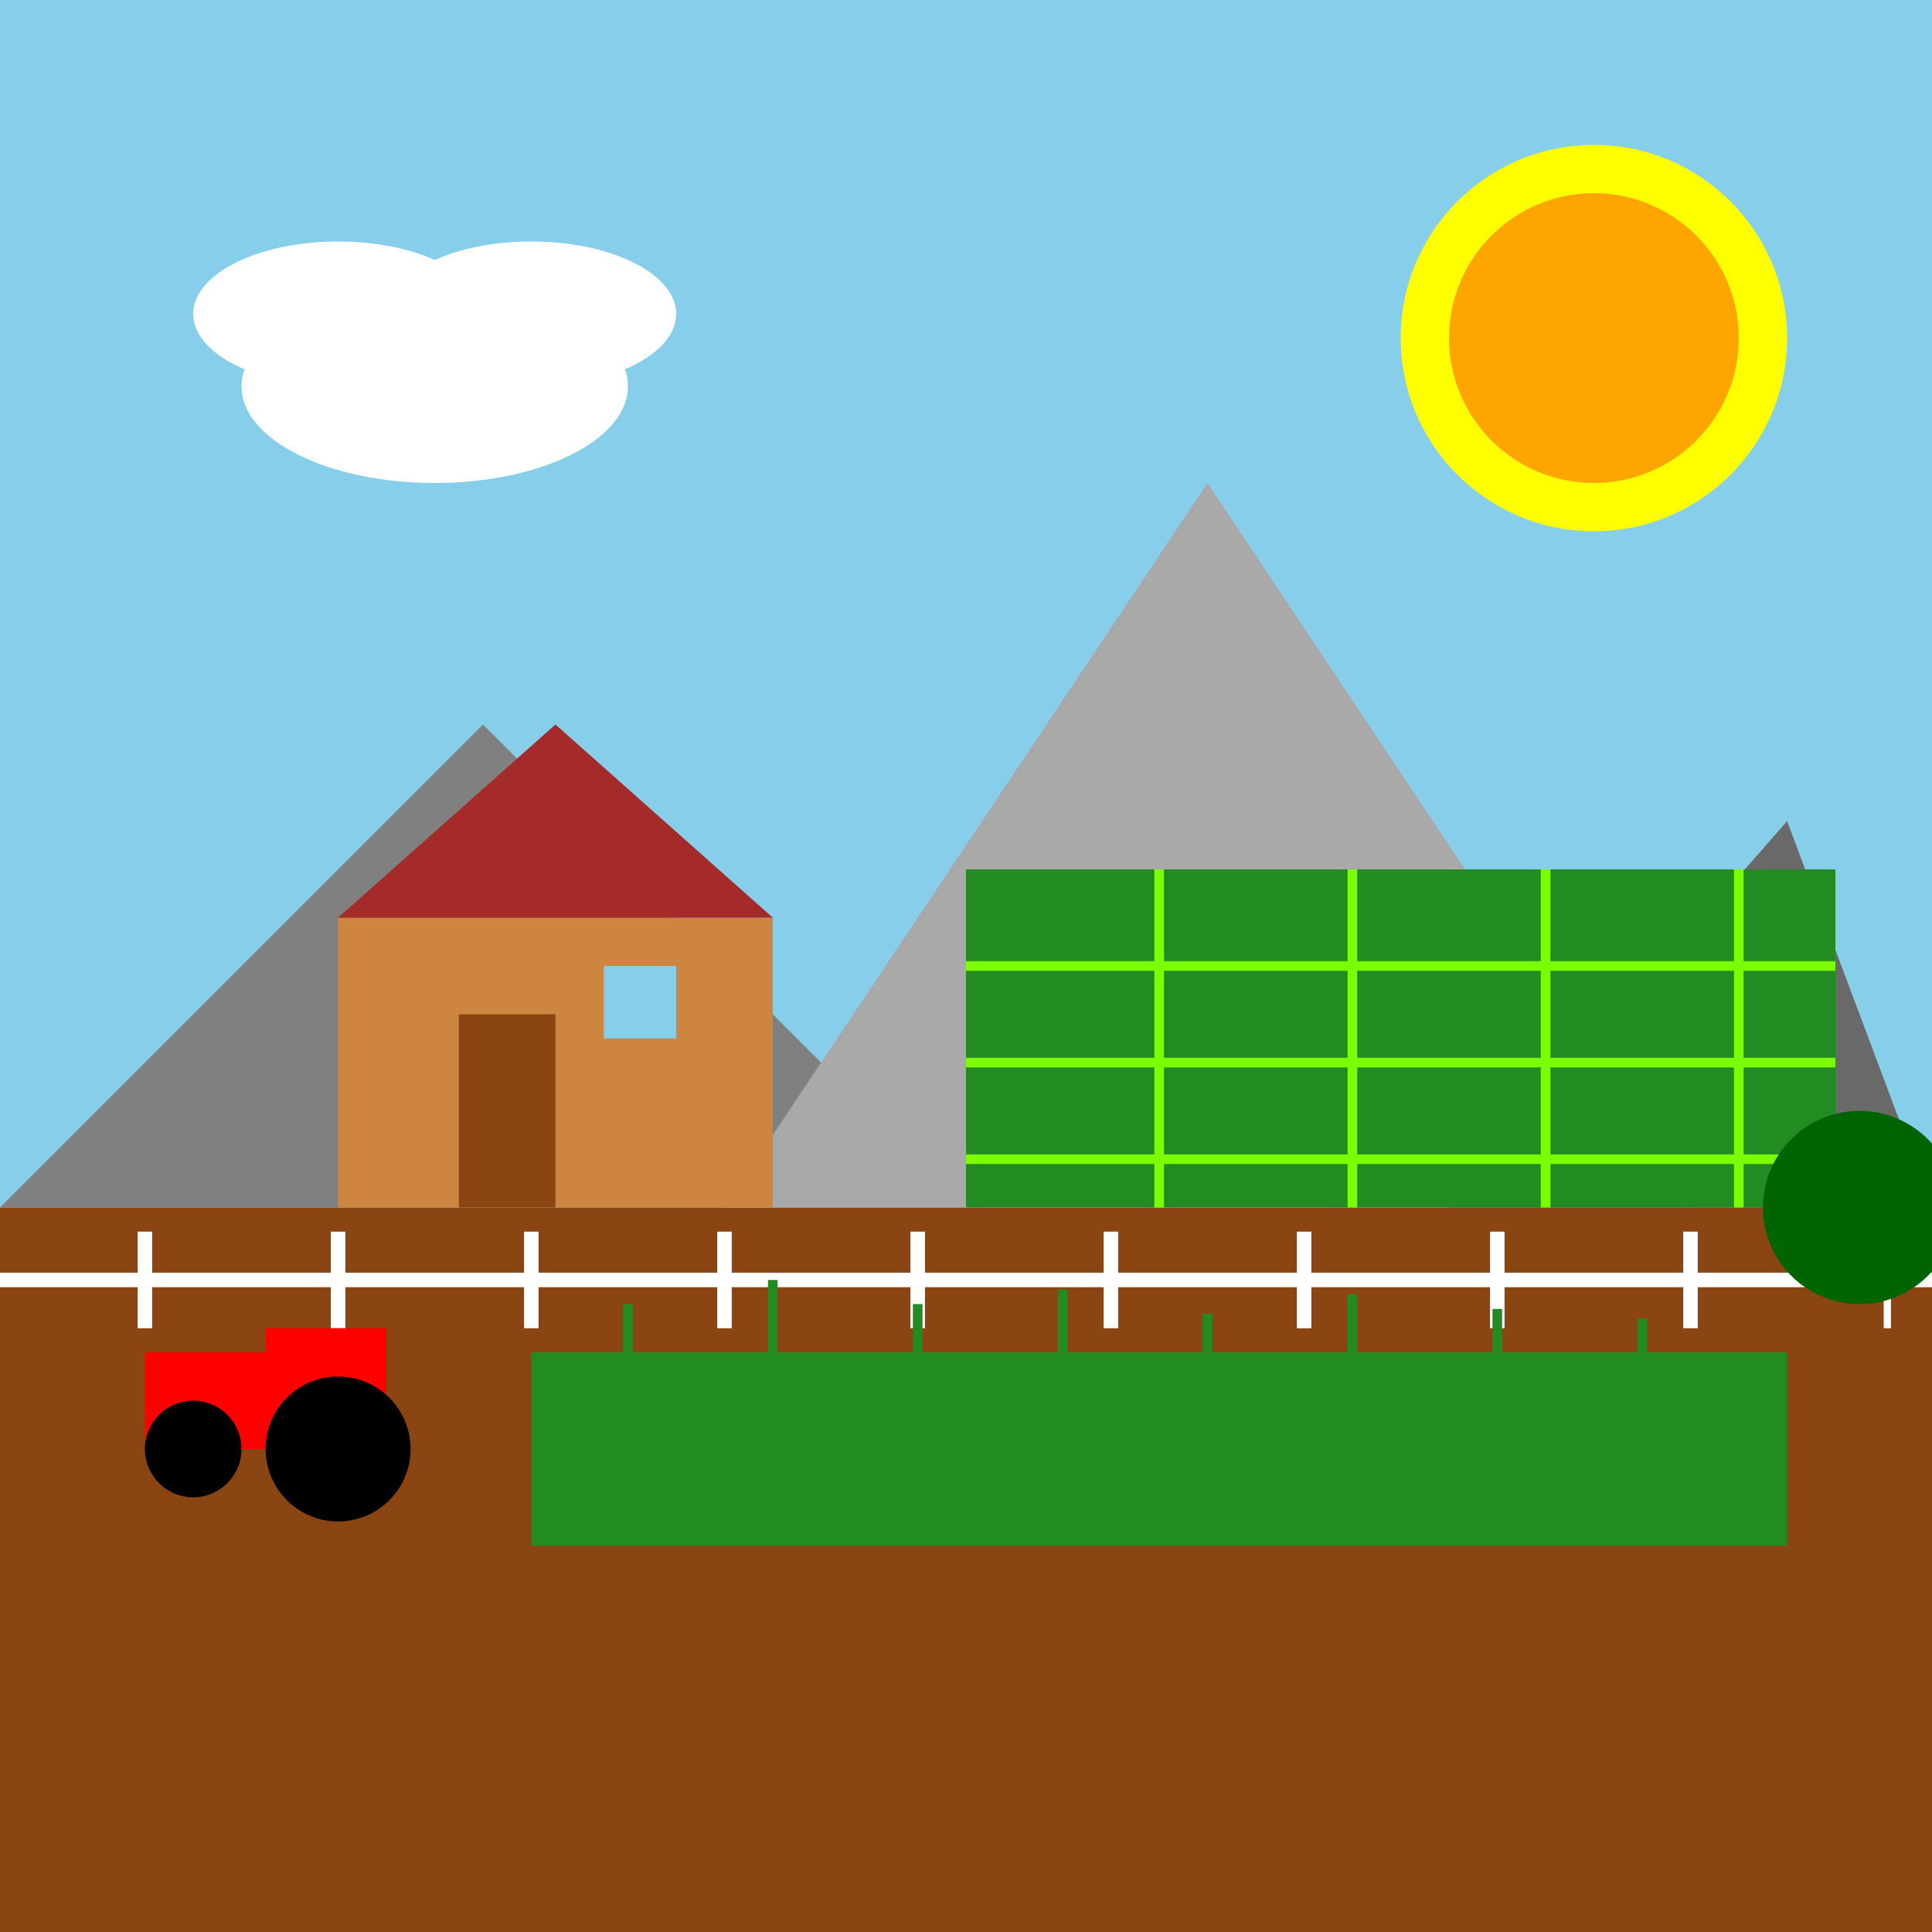
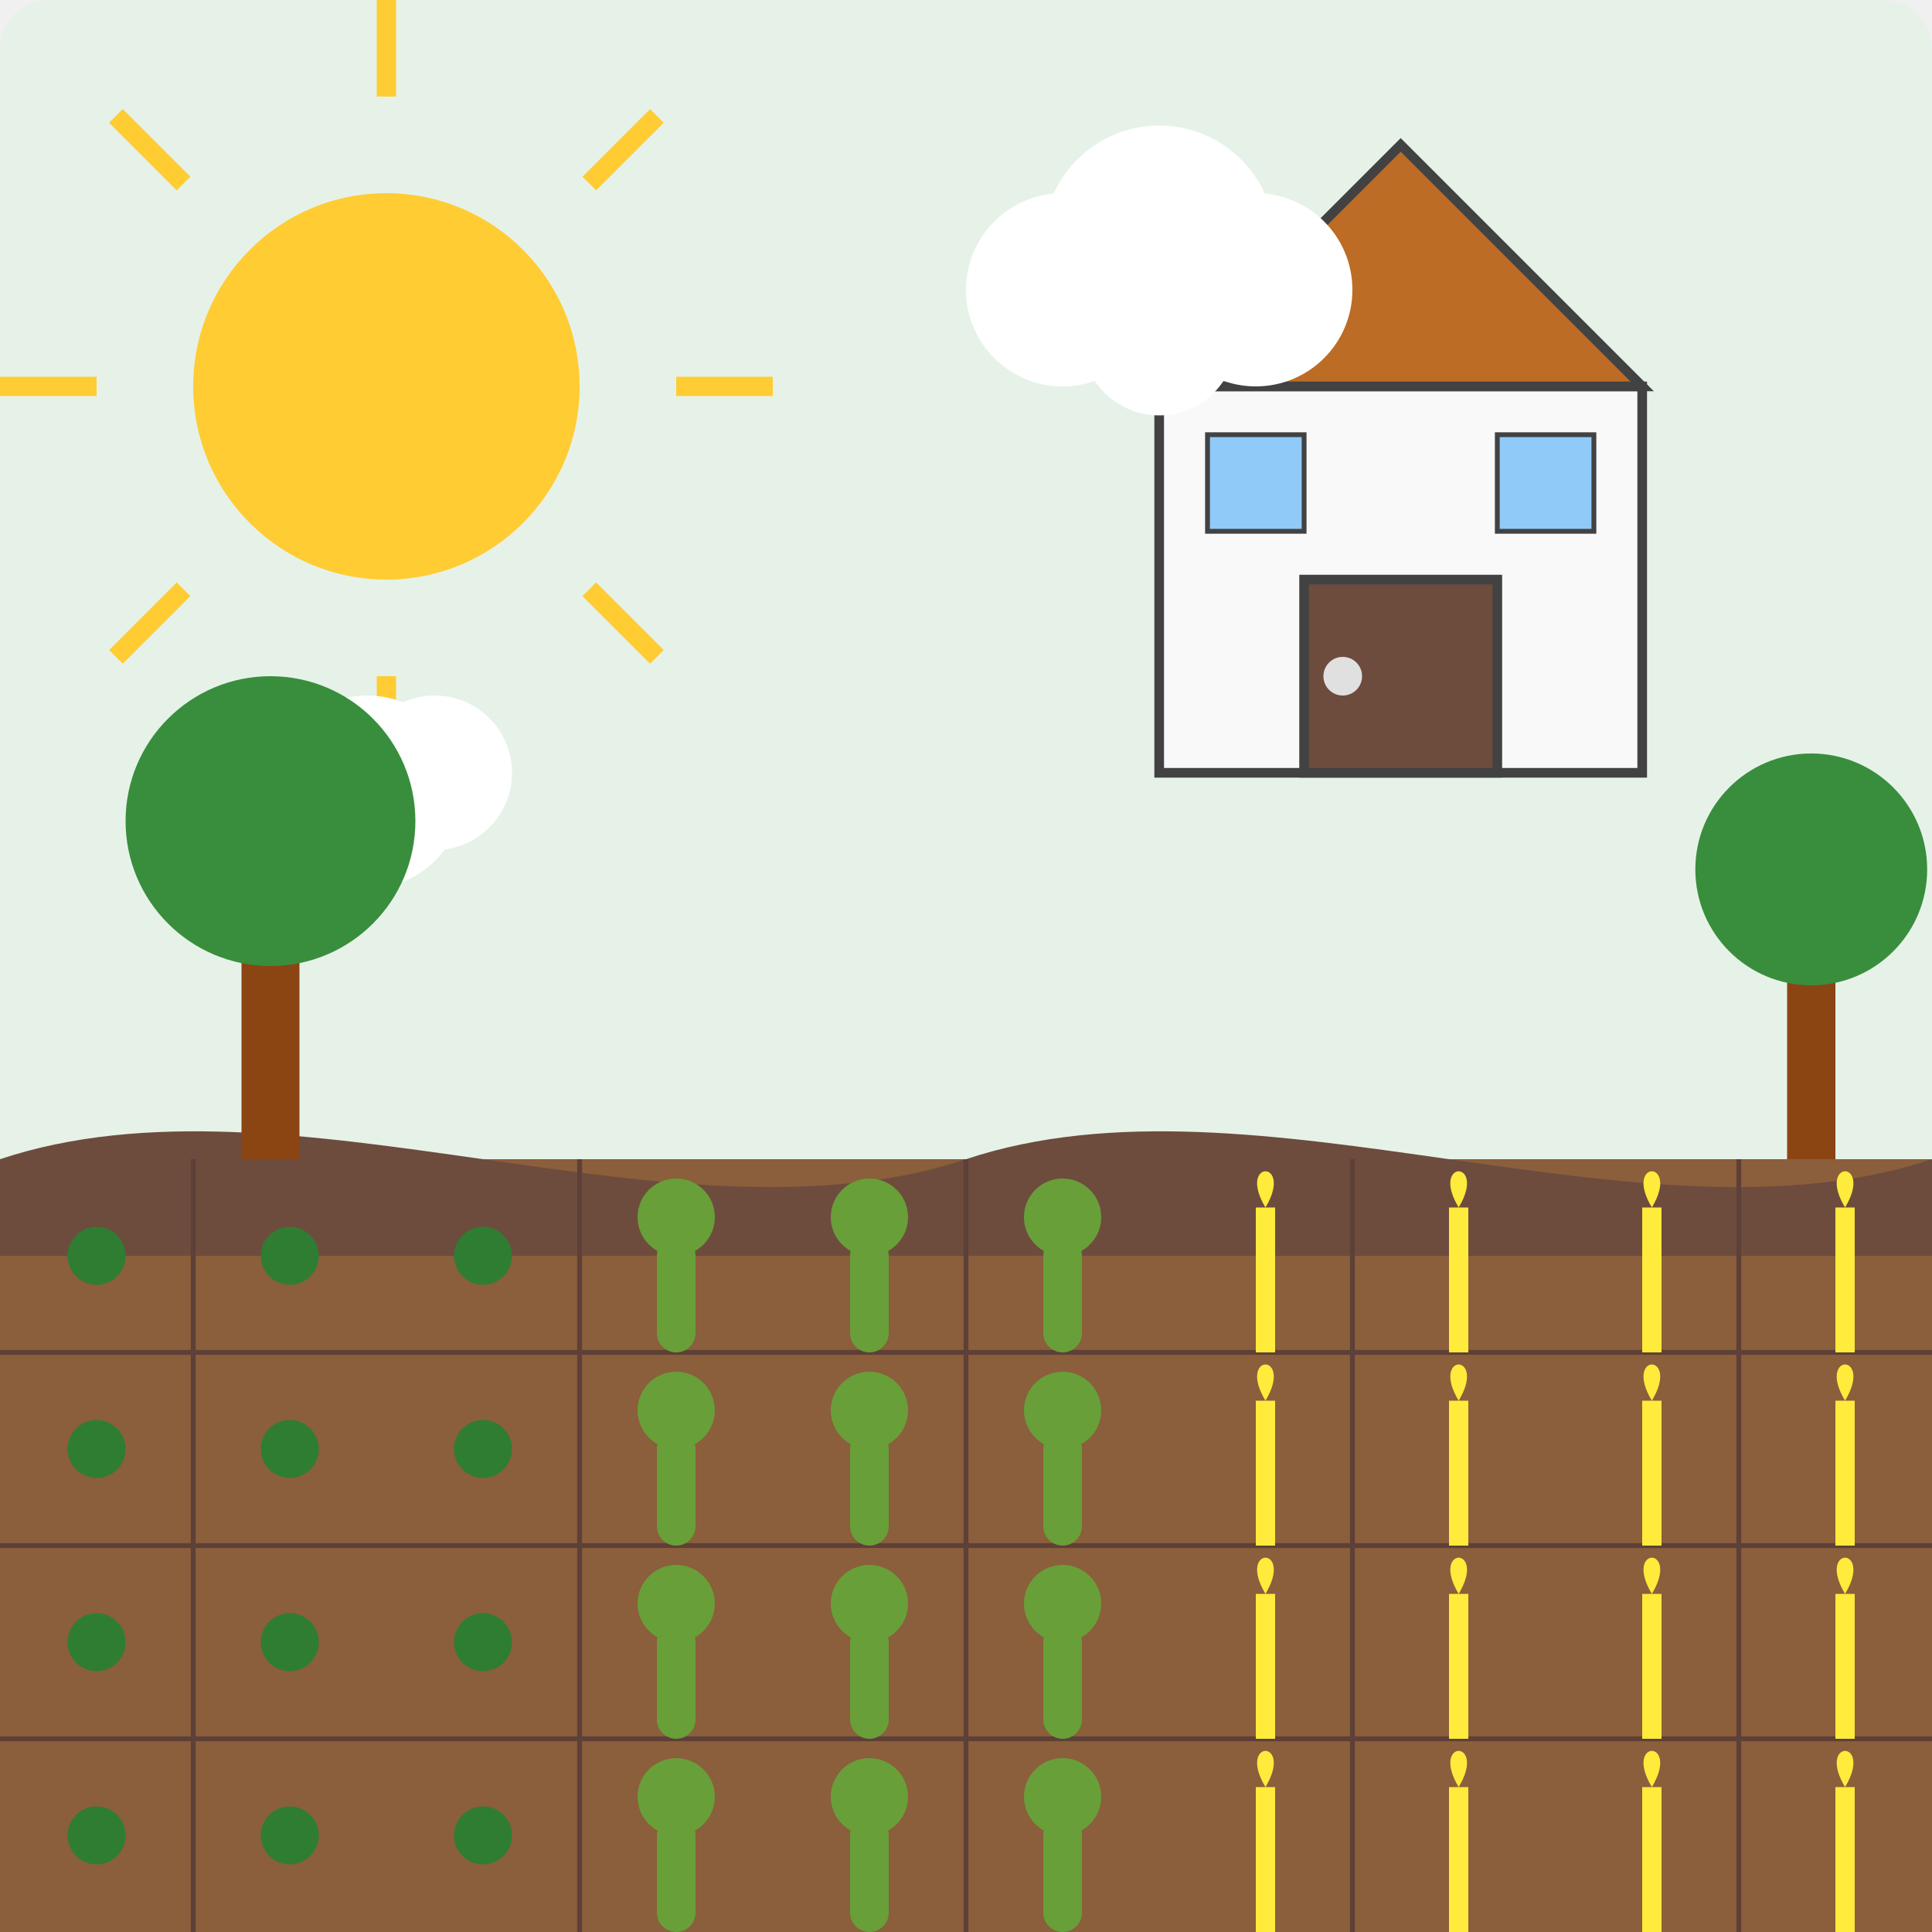
- <svg xmlns="http://www.w3.org/2000/svg" viewBox="0 0 400 400">
-   <rect x="0" y="0" width="400" height="250" fill="#87CEEB" />
-   <rect x="0" y="250" width="400" height="150" fill="#8B4513" />
-   <circle cx="330" cy="70" r="40" fill="#FFFF00" />
-   <circle cx="330" cy="70" r="30" fill="#FFA500" />
-   <ellipse cx="90" cy="80" rx="40" ry="20" fill="white" />
-   <ellipse cx="110" cy="65" rx="30" ry="15" fill="white" />
-   <ellipse cx="70" cy="65" rx="30" ry="15" fill="white" />
-   <polygon points="0,250 100,150 200,250" fill="#808080" />
-   <polygon points="150,250 250,100 350,250" fill="#A9A9A9" />
-   <polygon points="300,250 370,170 400,250" fill="#696969" />
-   <rect x="70" y="190" width="90" height="60" fill="#CD853F" />
-   <polygon points="70,190 115,150 160,190" fill="#A52A2A" />
-   <rect x="95" y="210" width="20" height="40" fill="#8B4513" />
-   <rect x="125" y="200" width="15" height="15" fill="#87CEEB" />
-   <line x1="0" y1="265" x2="400" y2="265" stroke="white" stroke-width="3" />
-   <line x1="30" y1="255" x2="30" y2="275" stroke="white" stroke-width="3" />
-   <line x1="70" y1="255" x2="70" y2="275" stroke="white" stroke-width="3" />
-   <line x1="110" y1="255" x2="110" y2="275" stroke="white" stroke-width="3" />
-   <line x1="150" y1="255" x2="150" y2="275" stroke="white" stroke-width="3" />
-   <line x1="190" y1="255" x2="190" y2="275" stroke="white" stroke-width="3" />
-   <line x1="230" y1="255" x2="230" y2="275" stroke="white" stroke-width="3" />
-   <line x1="270" y1="255" x2="270" y2="275" stroke="white" stroke-width="3" />
-   <line x1="310" y1="255" x2="310" y2="275" stroke="white" stroke-width="3" />
-   <line x1="350" y1="255" x2="350" y2="275" stroke="white" stroke-width="3" />
-   <line x1="390" y1="255" x2="390" y2="275" stroke="white" stroke-width="3" />
-   <rect x="200" y="180" width="180" height="70" fill="#228B22" />
-   <line x1="200" y1="200" x2="380" y2="200" stroke="#7CFC00" stroke-width="2" />
-   <line x1="200" y1="220" x2="380" y2="220" stroke="#7CFC00" stroke-width="2" />
-   <line x1="200" y1="240" x2="380" y2="240" stroke="#7CFC00" stroke-width="2" />
-   <line x1="240" y1="180" x2="240" y2="250" stroke="#7CFC00" stroke-width="2" />
-   <line x1="280" y1="180" x2="280" y2="250" stroke="#7CFC00" stroke-width="2" />
-   <line x1="320" y1="180" x2="320" y2="250" stroke="#7CFC00" stroke-width="2" />
-   <line x1="360" y1="180" x2="360" y2="250" stroke="#7CFC00" stroke-width="2" />
-   <rect x="30" y="280" width="40" height="20" fill="#FF0000" />
-   <rect x="55" y="275" width="25" height="25" fill="#FF0000" />
-   <circle cx="40" cy="300" r="10" fill="black" />
-   <circle cx="70" cy="300" r="15" fill="black" />
-   <rect x="110" y="280" width="260" height="40" fill="#228B22" />
-   <line x1="130" y1="280" x2="130" y2="270" stroke="#228B22" stroke-width="2" />
-   <line x1="160" y1="280" x2="160" y2="265" stroke="#228B22" stroke-width="2" />
-   <line x1="190" y1="280" x2="190" y2="270" stroke="#228B22" stroke-width="2" />
-   <line x1="220" y1="280" x2="220" y2="267" stroke="#228B22" stroke-width="2" />
-   <line x1="250" y1="280" x2="250" y2="272" stroke="#228B22" stroke-width="2" />
-   <line x1="280" y1="280" x2="280" y2="268" stroke="#228B22" stroke-width="2" />
-   <line x1="310" y1="280" x2="310" y2="271" stroke="#228B22" stroke-width="2" />
-   <line x1="340" y1="280" x2="340" y2="273" stroke="#228B22" stroke-width="2" />
-   <rect x="380" y="260" width="10" height="40" fill="#8B4513" />
-   <circle cx="385" cy="250" r="20" fill="#006400" />
+ <svg xmlns="http://www.w3.org/2000/svg" width="200" height="200" viewBox="0 0 200 200">
+   <rect width="200" height="200" fill="#e6f2e8" rx="5" />
+   <circle cx="40" cy="40" r="20" fill="#ffcc33" />
+   <g fill="none" stroke="#ffcc33" stroke-width="2">
+     <line x1="40" y1="10" x2="40" y2="0" />
+     <line x1="40" y1="80" x2="40" y2="70" />
+     <line x1="10" y1="40" x2="0" y2="40" />
+     <line x1="80" y1="40" x2="70" y2="40" />
+     <line x1="19" y1="19" x2="12" y2="12" />
+     <line x1="68" y1="68" x2="61" y2="61" />
+     <line x1="19" y1="61" x2="12" y2="68" />
+     <line x1="68" y1="12" x2="61" y2="19" />
+   </g>
+   <rect x="0" y="120" width="200" height="80" fill="#8b5e3c" />
+   <path d="M0,120 C30,110 70,130 100,120 C130,110 170,130 200,120 L200,130 L0,130 Z" fill="#6d4c3d" />
+   <g fill="none" stroke="#5d4037" stroke-width="0.5">
+     <path d="M0,140 L200,140" />
+     <path d="M0,160 L200,160" />
+     <path d="M0,180 L200,180" />
+     <path d="M20,120 L20,200" />
+     <path d="M60,120 L60,200" />
+     <path d="M100,120 L100,200" />
+     <path d="M140,120 L140,200" />
+     <path d="M180,120 L180,200" />
+   </g>
+   <g fill="#2e7d32">
+     <circle cx="10" cy="130" r="3" />
+     <circle cx="30" cy="130" r="3" />
+     <circle cx="50" cy="130" r="3" />
+     <circle cx="10" cy="150" r="3" />
+     <circle cx="30" cy="150" r="3" />
+     <circle cx="50" cy="150" r="3" />
+     <circle cx="10" cy="170" r="3" />
+     <circle cx="30" cy="170" r="3" />
+     <circle cx="50" cy="170" r="3" />
+     <circle cx="10" cy="190" r="3" />
+     <circle cx="30" cy="190" r="3" />
+     <circle cx="50" cy="190" r="3" />
+   </g>
+   <g fill="#689f38">
+     <rect x="68" y="128" width="4" height="12" rx="2" />
+     <circle cx="70" cy="126" r="4" />
+     <rect x="88" y="128" width="4" height="12" rx="2" />
+     <circle cx="90" cy="126" r="4" />
+     <rect x="108" y="128" width="4" height="12" rx="2" />
+     <circle cx="110" cy="126" r="4" />
+     <rect x="68" y="148" width="4" height="12" rx="2" />
+     <circle cx="70" cy="146" r="4" />
+     <rect x="88" y="148" width="4" height="12" rx="2" />
+     <circle cx="90" cy="146" r="4" />
+     <rect x="108" y="148" width="4" height="12" rx="2" />
+     <circle cx="110" cy="146" r="4" />
+     <rect x="68" y="168" width="4" height="12" rx="2" />
+     <circle cx="70" cy="166" r="4" />
+     <rect x="88" y="168" width="4" height="12" rx="2" />
+     <circle cx="90" cy="166" r="4" />
+     <rect x="108" y="168" width="4" height="12" rx="2" />
+     <circle cx="110" cy="166" r="4" />
+     <rect x="68" y="188" width="4" height="12" rx="2" />
+     <circle cx="70" cy="186" r="4" />
+     <rect x="88" y="188" width="4" height="12" rx="2" />
+     <circle cx="90" cy="186" r="4" />
+     <rect x="108" y="188" width="4" height="12" rx="2" />
+     <circle cx="110" cy="186" r="4" />
+   </g>
+   <g fill="#ffeb3b">
+     <rect x="130" y="125" width="2" height="15" />
+     <path d="M131,125 C128,120 134,120 131,125" />
+     <rect x="150" y="125" width="2" height="15" />
+     <path d="M151,125 C148,120 154,120 151,125" />
+     <rect x="170" y="125" width="2" height="15" />
+     <path d="M171,125 C168,120 174,120 171,125" />
+     <rect x="190" y="125" width="2" height="15" />
+     <path d="M191,125 C188,120 194,120 191,125" />
+     <rect x="130" y="145" width="2" height="15" />
+     <path d="M131,145 C128,140 134,140 131,145" />
+     <rect x="150" y="145" width="2" height="15" />
+     <path d="M151,145 C148,140 154,140 151,145" />
+     <rect x="170" y="145" width="2" height="15" />
+     <path d="M171,145 C168,140 174,140 171,145" />
+     <rect x="190" y="145" width="2" height="15" />
+     <path d="M191,145 C188,140 194,140 191,145" />
+     <rect x="130" y="165" width="2" height="15" />
+     <path d="M131,165 C128,160 134,160 131,165" />
+     <rect x="150" y="165" width="2" height="15" />
+     <path d="M151,165 C148,160 154,160 151,165" />
+     <rect x="170" y="165" width="2" height="15" />
+     <path d="M171,165 C168,160 174,160 171,165" />
+     <rect x="190" y="165" width="2" height="15" />
+     <path d="M191,165 C188,160 194,160 191,165" />
+     <rect x="130" y="185" width="2" height="15" />
+     <path d="M131,185 C128,180 134,180 131,185" />
+     <rect x="150" y="185" width="2" height="15" />
+     <path d="M151,185 C148,180 154,180 151,185" />
+     <rect x="170" y="185" width="2" height="15" />
+     <path d="M171,185 C168,180 174,180 171,185" />
+     <rect x="190" y="185" width="2" height="15" />
+     <path d="M191,185 C188,180 194,180 191,185" />
+   </g>
+   <rect x="120" y="40" width="50" height="40" fill="#f9f9f9" stroke="#424242" stroke-width="1" />
+   <polygon points="120,40 145,15 170,40" fill="#bc6c25" stroke="#424242" stroke-width="1" />
+   <rect x="135" y="60" width="20" height="20" fill="#6d4c3d" stroke="#424242" stroke-width="1" />
+   <circle cx="139" cy="70" r="2" fill="#e0e0e0" />
+   <rect x="125" y="45" width="10" height="10" fill="#90caf9" stroke="#424242" stroke-width="0.5" />
+   <rect x="155" y="45" width="10" height="10" fill="#90caf9" stroke="#424242" stroke-width="0.5" />
+   <g fill="#fff">
+     <circle cx="110" cy="30" r="10" />
+     <circle cx="120" cy="25" r="12" />
+     <circle cx="130" cy="30" r="10" />
+     <circle cx="120" cy="35" r="8" />
+     <circle cx="30" cy="80" r="8" />
+     <circle cx="38" cy="82" r="10" />
+     <circle cx="45" cy="80" r="8" />
+   </g>
+   <rect x="25" y="95" width="6" height="25" fill="#8b4513" />
+   <circle cx="28" cy="85" r="15" fill="#388e3c" />
+   <rect x="185" y="100" width="5" height="20" fill="#8b4513" />
+   <circle cx="187.5" cy="90" r="12" fill="#388e3c" />
</svg>
